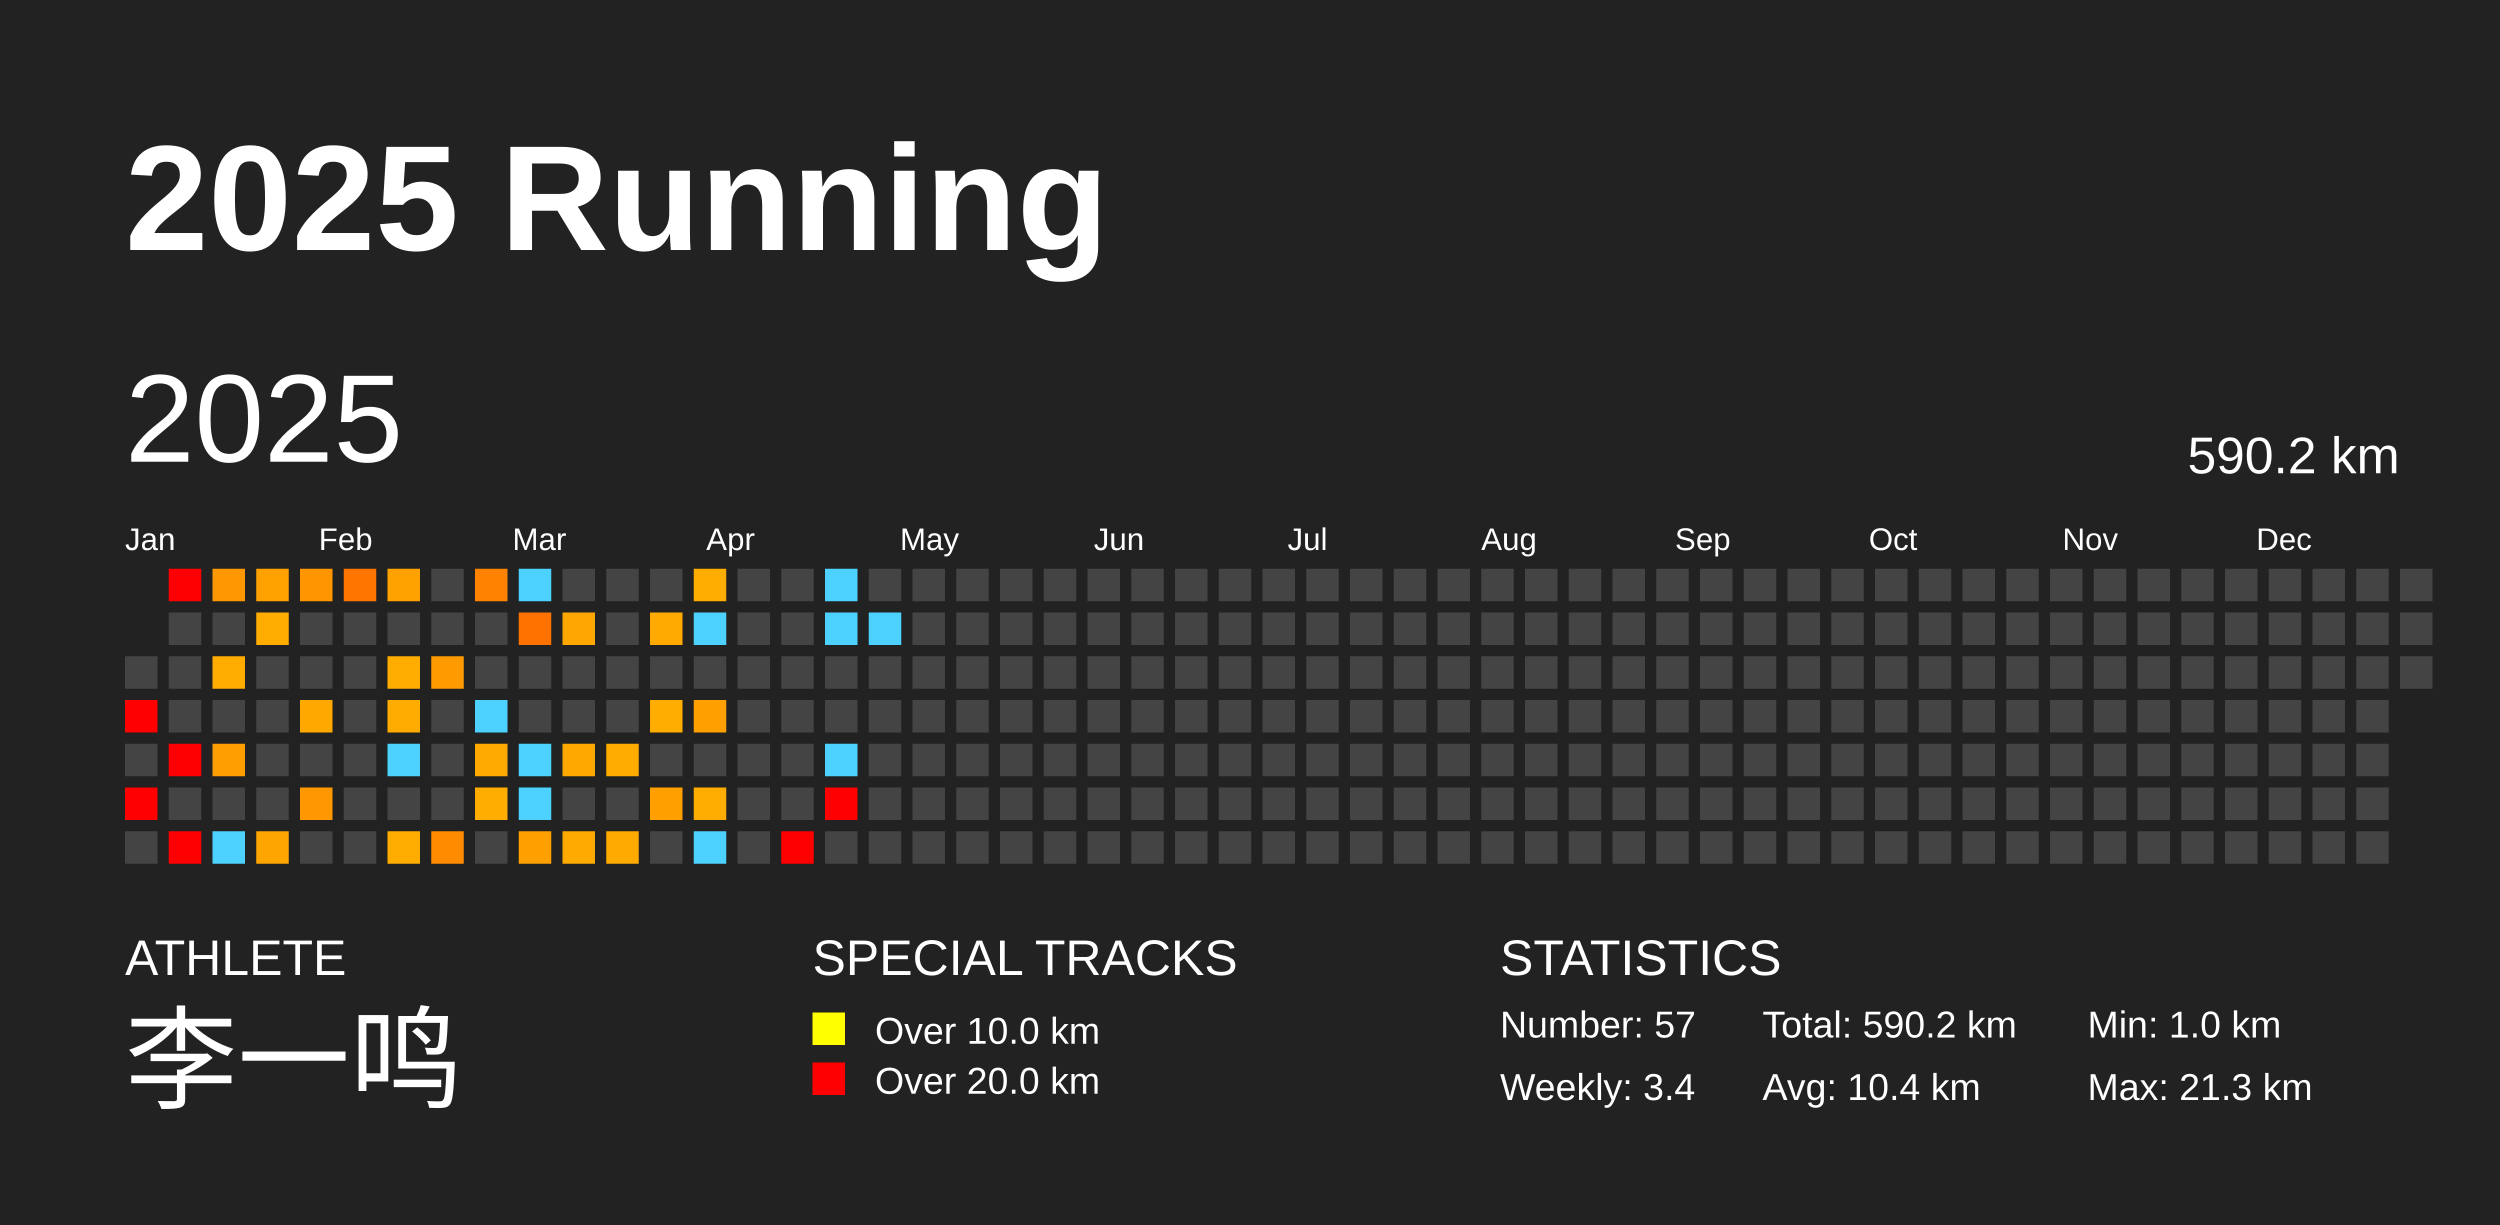
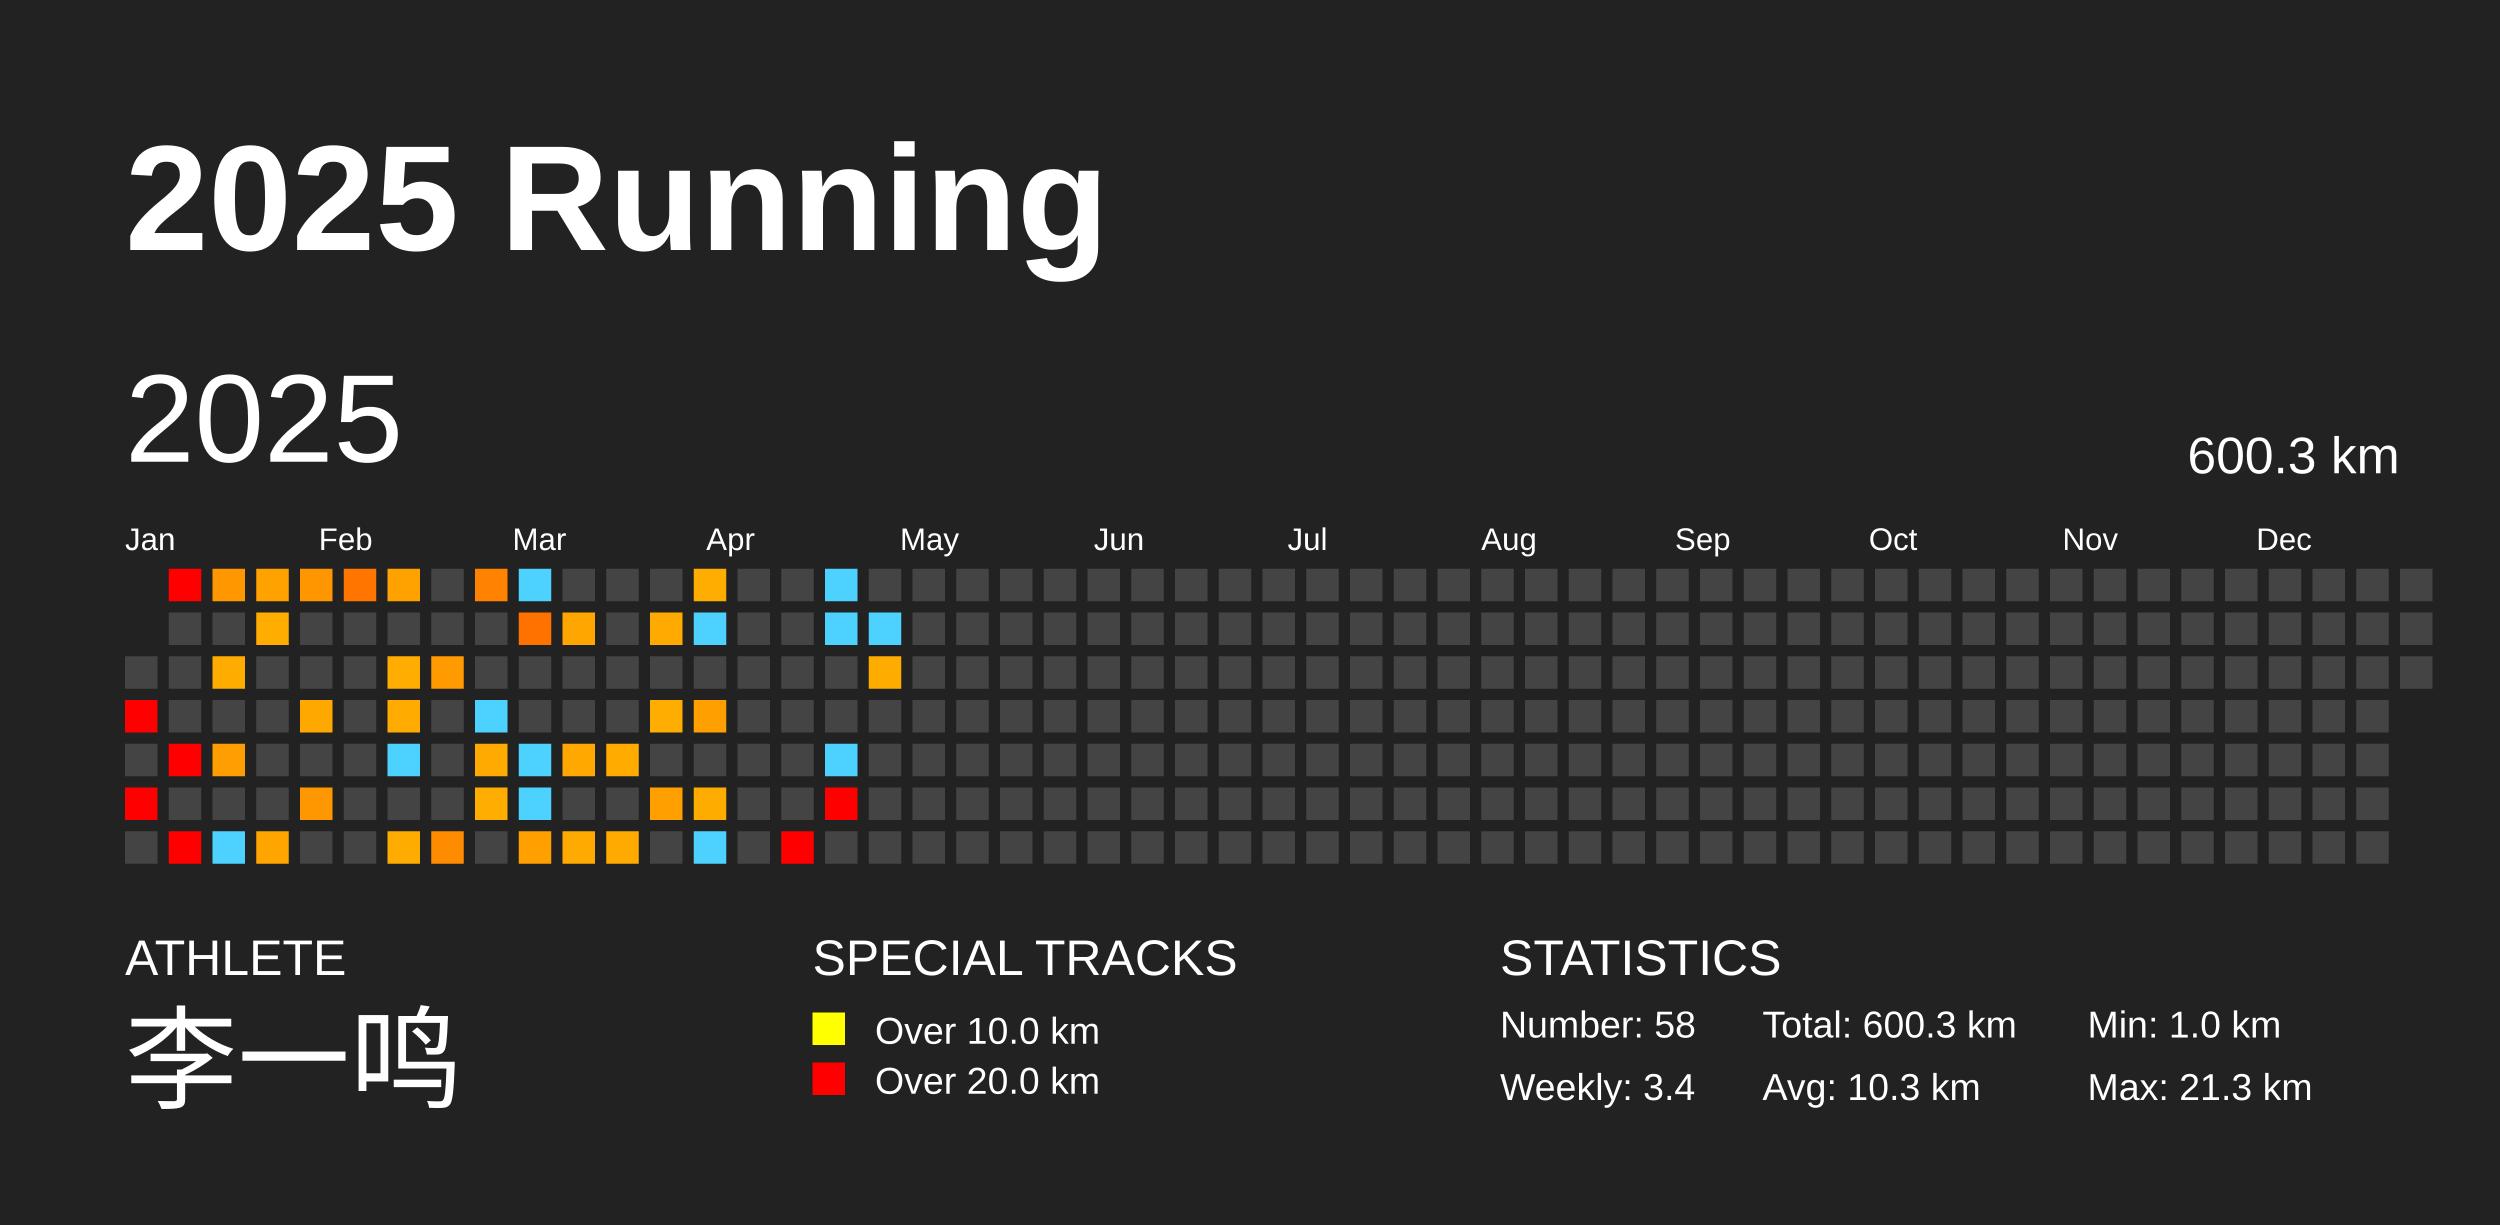
<svg xmlns="http://www.w3.org/2000/svg" baseProfile="full" height="98mm" version="1.1" viewBox="0,0,200,98" width="200mm">
  <defs />
  <rect fill="#222222" height="98" width="200" x="0" y="0" />
  <text fill="#FFFFFF" style="font-size:12px; font-family:Arial; font-weight:bold;" x="10" y="20">2025 Running</text>
  <text fill="#FFFFFF" style="font-size:4px; font-family:Arial" x="10" y="78">ATHLETE</text>
  <text fill="#FFFFFF" style="font-size:9px; font-family:Arial" x="10" y="88">李一鸣</text>
  <text fill="#FFFFFF" style="font-size:4px; font-family:Arial" x="65" y="78">SPECIAL TRACKS</text>
  <rect fill="yellow" height="2.6" width="2.6" x="65" y="81" />
  <text fill="#FFFFFF" style="font-size:3px; font-family:Arial" x="70" y="83.5">Over 10.0 km</text>
  <rect fill="red" height="2.6" width="2.6" x="65" y="85" />
  <text fill="#FFFFFF" style="font-size:3px; font-family:Arial" x="70" y="87.5">Over 20.0 km</text>
  <text fill="#FFFFFF" style="font-size:4px; font-family:Arial" x="120" y="78">STATISTICS</text>
-   <text fill="#FFFFFF" style="font-size:3px; font-family:Arial" x="120" y="83">Number: 57</text>
+   <text fill="#FFFFFF" style="font-size:3px; font-family:Arial" x="120" y="83">Number: 58</text>
  <text fill="#FFFFFF" style="font-size:3px; font-family:Arial" x="120" y="88">Weekly: 3.4</text>
-   <text fill="#FFFFFF" style="font-size:3px; font-family:Arial" x="141" y="83">Total: 590.2 km</text>
-   <text fill="#FFFFFF" style="font-size:3px; font-family:Arial" x="141" y="88">Avg: 10.4 km</text>
+   <text fill="#FFFFFF" style="font-size:3px; font-family:Arial" x="141" y="83">Total: 600.3 km</text>
+   <text fill="#FFFFFF" style="font-size:3px; font-family:Arial" x="141" y="88">Avg: 10.3 km</text>
  <text fill="#FFFFFF" style="font-size:3px; font-family:Arial" x="167" y="83">Min: 1.0 km</text>
  <text fill="#FFFFFF" style="font-size:3px; font-family:Arial" x="167" y="88">Max: 21.3 km</text>
  <text dominant-baseline="hanging" fill="#FFFFFF" style="font-size:10.0px; font-family:Arial;" x="10" y="30">2025</text>
-   <text dominant-baseline="hanging" fill="#FFFFFF" style="font-size:4.125px; font-family:Arial;" x="175" y="35">590.2 km</text>
+   <text dominant-baseline="hanging" fill="#FFFFFF" style="font-size:4.125px; font-family:Arial;" x="175" y="35">600.3 km</text>
  <text fill="#FFFFFF" style="font-size:2.5px; font-family:Arial" x="10.0" y="44">Jan</text>
  <text fill="#FFFFFF" style="font-size:2.5px; font-family:Arial" x="25.5" y="44">Feb</text>
  <text fill="#FFFFFF" style="font-size:2.5px; font-family:Arial" x="41.0" y="44">Mar</text>
  <text fill="#FFFFFF" style="font-size:2.5px; font-family:Arial" x="56.5" y="44">Apr</text>
  <text fill="#FFFFFF" style="font-size:2.5px; font-family:Arial" x="72.0" y="44">May</text>
  <text fill="#FFFFFF" style="font-size:2.5px; font-family:Arial" x="87.5" y="44">Jun</text>
  <text fill="#FFFFFF" style="font-size:2.5px; font-family:Arial" x="103.0" y="44">Jul</text>
  <text fill="#FFFFFF" style="font-size:2.5px; font-family:Arial" x="118.5" y="44">Aug</text>
  <text fill="#FFFFFF" style="font-size:2.5px; font-family:Arial" x="134.0" y="44">Sep</text>
  <text fill="#FFFFFF" style="font-size:2.5px; font-family:Arial" x="149.5" y="44">Oct</text>
  <text fill="#FFFFFF" style="font-size:2.5px; font-family:Arial" x="165.0" y="44">Nov</text>
  <text fill="#FFFFFF" style="font-size:2.5px; font-family:Arial" x="180.5" y="44">Dec</text>
  <rect fill="#444444" height="2.6" width="2.6" x="10.0" y="52.5" />
  <rect fill="red" height="2.6" width="2.6" x="10.0" y="56.0" />
  <rect fill="#444444" height="2.6" width="2.6" x="10.0" y="59.5" />
  <rect fill="red" height="2.6" width="2.6" x="10.0" y="63.0" />
  <rect fill="#444444" height="2.6" width="2.6" x="10.0" y="66.5" />
  <rect fill="red" height="2.6" width="2.6" x="13.5" y="45.5" />
  <rect fill="#444444" height="2.6" width="2.6" x="13.5" y="49.0" />
  <rect fill="#444444" height="2.6" width="2.6" x="13.5" y="52.5" />
  <rect fill="#444444" height="2.6" width="2.6" x="13.5" y="56.0" />
  <rect fill="red" height="2.6" width="2.6" x="13.5" y="59.5" />
  <rect fill="#444444" height="2.6" width="2.6" x="13.5" y="63.0" />
  <rect fill="red" height="2.6" width="2.6" x="13.5" y="66.5" />
  <rect fill="#ff9700" height="2.6" width="2.6" x="17.0" y="45.5" />
  <rect fill="#444444" height="2.6" width="2.6" x="17.0" y="49.0" />
  <rect fill="#ffac00" height="2.6" width="2.6" x="17.0" y="52.5" />
  <rect fill="#444444" height="2.6" width="2.6" x="17.0" y="56.0" />
  <rect fill="#ff9e00" height="2.6" width="2.6" x="17.0" y="59.5" />
  <rect fill="#444444" height="2.6" width="2.6" x="17.0" y="63.0" />
  <rect fill="#4dd2ff" height="2.6" width="2.6" x="17.0" y="66.5" />
  <rect fill="#ffa200" height="2.6" width="2.6" x="20.5" y="45.5" />
  <rect fill="#ffad00" height="2.6" width="2.6" x="20.5" y="49.0" />
  <rect fill="#444444" height="2.6" width="2.6" x="20.5" y="52.5" />
  <rect fill="#444444" height="2.6" width="2.6" x="20.5" y="56.0" />
  <rect fill="#444444" height="2.6" width="2.6" x="20.5" y="59.5" />
  <rect fill="#444444" height="2.6" width="2.6" x="20.5" y="63.0" />
  <rect fill="#ffa500" height="2.6" width="2.6" x="20.5" y="66.5" />
  <rect fill="#ff9600" height="2.6" width="2.6" x="24.0" y="45.5" />
  <rect fill="#444444" height="2.6" width="2.6" x="24.0" y="49.0" />
  <rect fill="#444444" height="2.6" width="2.6" x="24.0" y="52.5" />
  <rect fill="#ffa900" height="2.6" width="2.6" x="24.0" y="56.0" />
  <rect fill="#444444" height="2.6" width="2.6" x="24.0" y="59.5" />
  <rect fill="#ff9700" height="2.6" width="2.6" x="24.0" y="63.0" />
  <rect fill="#444444" height="2.6" width="2.6" x="24.0" y="66.5" />
  <rect fill="#ff7500" height="2.6" width="2.6" x="27.5" y="45.5" />
  <rect fill="#444444" height="2.6" width="2.6" x="27.5" y="49.0" />
  <rect fill="#444444" height="2.6" width="2.6" x="27.5" y="52.5" />
  <rect fill="#444444" height="2.6" width="2.6" x="27.5" y="56.0" />
  <rect fill="#444444" height="2.6" width="2.6" x="27.5" y="59.5" />
  <rect fill="#444444" height="2.6" width="2.6" x="27.5" y="63.0" />
  <rect fill="#444444" height="2.6" width="2.6" x="27.5" y="66.5" />
  <rect fill="#ffa200" height="2.6" width="2.6" x="31.0" y="45.5" />
  <rect fill="#444444" height="2.6" width="2.6" x="31.0" y="49.0" />
  <rect fill="#ffad00" height="2.6" width="2.6" x="31.0" y="52.5" />
  <rect fill="#ffab00" height="2.6" width="2.6" x="31.0" y="56.0" />
  <rect fill="#4dd2ff" height="2.6" width="2.6" x="31.0" y="59.5" />
  <rect fill="#444444" height="2.6" width="2.6" x="31.0" y="63.0" />
  <rect fill="#ffac00" height="2.6" width="2.6" x="31.0" y="66.5" />
  <rect fill="#444444" height="2.6" width="2.6" x="34.5" y="45.5" />
  <rect fill="#444444" height="2.6" width="2.6" x="34.5" y="49.0" />
  <rect fill="#ff9a00" height="2.6" width="2.6" x="34.5" y="52.5" />
  <rect fill="#444444" height="2.6" width="2.6" x="34.5" y="56.0" />
  <rect fill="#444444" height="2.6" width="2.6" x="34.5" y="59.5" />
  <rect fill="#444444" height="2.6" width="2.6" x="34.5" y="63.0" />
  <rect fill="#ff8b00" height="2.6" width="2.6" x="34.5" y="66.5" />
  <rect fill="#ff8200" height="2.6" width="2.6" x="38.0" y="45.5" />
  <rect fill="#444444" height="2.6" width="2.6" x="38.0" y="49.0" />
  <rect fill="#444444" height="2.6" width="2.6" x="38.0" y="52.5" />
  <rect fill="#4dd2ff" height="2.6" width="2.6" x="38.0" y="56.0" />
  <rect fill="#ffaa00" height="2.6" width="2.6" x="38.0" y="59.5" />
  <rect fill="#ffad00" height="2.6" width="2.6" x="38.0" y="63.0" />
  <rect fill="#444444" height="2.6" width="2.6" x="38.0" y="66.5" />
  <rect fill="#4dd2ff" height="2.6" width="2.6" x="41.5" y="45.5" />
  <rect fill="#ff7200" height="2.6" width="2.6" x="41.5" y="49.0" />
  <rect fill="#444444" height="2.6" width="2.6" x="41.5" y="52.5" />
  <rect fill="#444444" height="2.6" width="2.6" x="41.5" y="56.0" />
  <rect fill="#4dd2ff" height="2.6" width="2.6" x="41.5" y="59.5" />
  <rect fill="#4dd2ff" height="2.6" width="2.6" x="41.5" y="63.0" />
  <rect fill="#ffa000" height="2.6" width="2.6" x="41.5" y="66.5" />
  <rect fill="#444444" height="2.6" width="2.6" x="45.0" y="45.5" />
  <rect fill="#ffa600" height="2.6" width="2.6" x="45.0" y="49.0" />
  <rect fill="#444444" height="2.6" width="2.6" x="45.0" y="52.5" />
  <rect fill="#444444" height="2.6" width="2.6" x="45.0" y="56.0" />
  <rect fill="#ffa800" height="2.6" width="2.6" x="45.0" y="59.5" />
  <rect fill="#444444" height="2.6" width="2.6" x="45.0" y="63.0" />
  <rect fill="#ffaa00" height="2.6" width="2.6" x="45.0" y="66.5" />
  <rect fill="#444444" height="2.6" width="2.6" x="48.5" y="45.5" />
  <rect fill="#444444" height="2.6" width="2.6" x="48.5" y="49.0" />
  <rect fill="#444444" height="2.6" width="2.6" x="48.5" y="52.5" />
  <rect fill="#444444" height="2.6" width="2.6" x="48.5" y="56.0" />
  <rect fill="#ffab00" height="2.6" width="2.6" x="48.5" y="59.5" />
  <rect fill="#444444" height="2.6" width="2.6" x="48.5" y="63.0" />
  <rect fill="#ffaa00" height="2.6" width="2.6" x="48.5" y="66.5" />
  <rect fill="#444444" height="2.6" width="2.6" x="52.0" y="45.5" />
  <rect fill="#ffaa00" height="2.6" width="2.6" x="52.0" y="49.0" />
  <rect fill="#444444" height="2.6" width="2.6" x="52.0" y="52.5" />
  <rect fill="#ffad00" height="2.6" width="2.6" x="52.0" y="56.0" />
  <rect fill="#444444" height="2.6" width="2.6" x="52.0" y="59.5" />
  <rect fill="#ffa000" height="2.6" width="2.6" x="52.0" y="63.0" />
  <rect fill="#444444" height="2.6" width="2.6" x="52.0" y="66.5" />
  <rect fill="#ffad00" height="2.6" width="2.6" x="55.5" y="45.5" />
  <rect fill="#4dd2ff" height="2.6" width="2.6" x="55.5" y="49.0" />
  <rect fill="#444444" height="2.6" width="2.6" x="55.5" y="52.5" />
  <rect fill="#ffa000" height="2.6" width="2.6" x="55.5" y="56.0" />
  <rect fill="#444444" height="2.6" width="2.6" x="55.5" y="59.5" />
  <rect fill="#ffac00" height="2.6" width="2.6" x="55.5" y="63.0" />
  <rect fill="#4dd2ff" height="2.6" width="2.6" x="55.5" y="66.5" />
  <rect fill="#444444" height="2.6" width="2.6" x="59.0" y="45.5" />
  <rect fill="#444444" height="2.6" width="2.6" x="59.0" y="49.0" />
  <rect fill="#444444" height="2.6" width="2.6" x="59.0" y="52.5" />
  <rect fill="#444444" height="2.6" width="2.6" x="59.0" y="56.0" />
  <rect fill="#444444" height="2.6" width="2.6" x="59.0" y="59.5" />
  <rect fill="#444444" height="2.6" width="2.6" x="59.0" y="63.0" />
  <rect fill="#444444" height="2.6" width="2.6" x="59.0" y="66.5" />
  <rect fill="#444444" height="2.6" width="2.6" x="62.5" y="45.5" />
  <rect fill="#444444" height="2.6" width="2.6" x="62.5" y="49.0" />
  <rect fill="#444444" height="2.6" width="2.6" x="62.5" y="52.5" />
  <rect fill="#444444" height="2.6" width="2.6" x="62.5" y="56.0" />
  <rect fill="#444444" height="2.6" width="2.6" x="62.5" y="59.5" />
  <rect fill="#444444" height="2.6" width="2.6" x="62.5" y="63.0" />
  <rect fill="red" height="2.6" width="2.6" x="62.5" y="66.5" />
  <rect fill="#4dd2ff" height="2.6" width="2.6" x="66.0" y="45.5" />
  <rect fill="#4dd2ff" height="2.6" width="2.6" x="66.0" y="49.0" />
  <rect fill="#444444" height="2.6" width="2.6" x="66.0" y="52.5" />
  <rect fill="#444444" height="2.6" width="2.6" x="66.0" y="56.0" />
  <rect fill="#4dd2ff" height="2.6" width="2.6" x="66.0" y="59.5" />
  <rect fill="red" height="2.6" width="2.6" x="66.0" y="63.0" />
  <rect fill="#444444" height="2.6" width="2.6" x="66.0" y="66.5" />
  <rect fill="#444444" height="2.6" width="2.6" x="69.5" y="45.5" />
  <rect fill="#4dd2ff" height="2.6" width="2.6" x="69.5" y="49.0" />
-   <rect fill="#444444" height="2.6" width="2.6" x="69.5" y="52.5" />
+   <rect fill="#ffac00" height="2.6" width="2.6" x="69.5" y="52.5" />
  <rect fill="#444444" height="2.6" width="2.6" x="69.5" y="56.0" />
  <rect fill="#444444" height="2.6" width="2.6" x="69.5" y="59.5" />
  <rect fill="#444444" height="2.6" width="2.6" x="69.5" y="63.0" />
  <rect fill="#444444" height="2.6" width="2.6" x="69.5" y="66.5" />
  <rect fill="#444444" height="2.6" width="2.6" x="73.0" y="45.5" />
  <rect fill="#444444" height="2.6" width="2.6" x="73.0" y="49.0" />
  <rect fill="#444444" height="2.6" width="2.6" x="73.0" y="52.5" />
  <rect fill="#444444" height="2.6" width="2.6" x="73.0" y="56.0" />
  <rect fill="#444444" height="2.6" width="2.6" x="73.0" y="59.5" />
  <rect fill="#444444" height="2.6" width="2.6" x="73.0" y="63.0" />
  <rect fill="#444444" height="2.6" width="2.6" x="73.0" y="66.5" />
  <rect fill="#444444" height="2.6" width="2.6" x="76.5" y="45.5" />
  <rect fill="#444444" height="2.6" width="2.6" x="76.5" y="49.0" />
  <rect fill="#444444" height="2.6" width="2.6" x="76.5" y="52.5" />
  <rect fill="#444444" height="2.6" width="2.6" x="76.5" y="56.0" />
  <rect fill="#444444" height="2.6" width="2.6" x="76.5" y="59.5" />
  <rect fill="#444444" height="2.6" width="2.6" x="76.5" y="63.0" />
  <rect fill="#444444" height="2.6" width="2.6" x="76.5" y="66.5" />
  <rect fill="#444444" height="2.6" width="2.6" x="80.0" y="45.5" />
  <rect fill="#444444" height="2.6" width="2.6" x="80.0" y="49.0" />
  <rect fill="#444444" height="2.6" width="2.6" x="80.0" y="52.5" />
  <rect fill="#444444" height="2.6" width="2.6" x="80.0" y="56.0" />
  <rect fill="#444444" height="2.6" width="2.6" x="80.0" y="59.5" />
  <rect fill="#444444" height="2.6" width="2.6" x="80.0" y="63.0" />
  <rect fill="#444444" height="2.6" width="2.6" x="80.0" y="66.5" />
  <rect fill="#444444" height="2.6" width="2.6" x="83.5" y="45.5" />
  <rect fill="#444444" height="2.6" width="2.6" x="83.5" y="49.0" />
  <rect fill="#444444" height="2.6" width="2.6" x="83.5" y="52.5" />
  <rect fill="#444444" height="2.6" width="2.6" x="83.5" y="56.0" />
  <rect fill="#444444" height="2.6" width="2.6" x="83.5" y="59.5" />
  <rect fill="#444444" height="2.6" width="2.6" x="83.5" y="63.0" />
  <rect fill="#444444" height="2.6" width="2.6" x="83.5" y="66.5" />
  <rect fill="#444444" height="2.6" width="2.6" x="87.0" y="45.5" />
  <rect fill="#444444" height="2.6" width="2.6" x="87.0" y="49.0" />
  <rect fill="#444444" height="2.6" width="2.6" x="87.0" y="52.5" />
  <rect fill="#444444" height="2.6" width="2.6" x="87.0" y="56.0" />
  <rect fill="#444444" height="2.6" width="2.6" x="87.0" y="59.5" />
  <rect fill="#444444" height="2.6" width="2.6" x="87.0" y="63.0" />
  <rect fill="#444444" height="2.6" width="2.6" x="87.0" y="66.5" />
  <rect fill="#444444" height="2.6" width="2.6" x="90.5" y="45.5" />
  <rect fill="#444444" height="2.6" width="2.6" x="90.5" y="49.0" />
  <rect fill="#444444" height="2.6" width="2.6" x="90.5" y="52.5" />
  <rect fill="#444444" height="2.6" width="2.6" x="90.5" y="56.0" />
  <rect fill="#444444" height="2.6" width="2.6" x="90.5" y="59.5" />
  <rect fill="#444444" height="2.6" width="2.6" x="90.5" y="63.0" />
  <rect fill="#444444" height="2.6" width="2.6" x="90.5" y="66.5" />
  <rect fill="#444444" height="2.6" width="2.6" x="94.0" y="45.5" />
  <rect fill="#444444" height="2.6" width="2.6" x="94.0" y="49.0" />
  <rect fill="#444444" height="2.6" width="2.6" x="94.0" y="52.5" />
  <rect fill="#444444" height="2.6" width="2.6" x="94.0" y="56.0" />
  <rect fill="#444444" height="2.6" width="2.6" x="94.0" y="59.5" />
  <rect fill="#444444" height="2.6" width="2.6" x="94.0" y="63.0" />
  <rect fill="#444444" height="2.6" width="2.6" x="94.0" y="66.5" />
  <rect fill="#444444" height="2.6" width="2.6" x="97.5" y="45.5" />
  <rect fill="#444444" height="2.6" width="2.6" x="97.5" y="49.0" />
  <rect fill="#444444" height="2.6" width="2.6" x="97.5" y="52.5" />
  <rect fill="#444444" height="2.6" width="2.6" x="97.5" y="56.0" />
  <rect fill="#444444" height="2.6" width="2.6" x="97.5" y="59.5" />
  <rect fill="#444444" height="2.6" width="2.6" x="97.5" y="63.0" />
  <rect fill="#444444" height="2.6" width="2.6" x="97.5" y="66.5" />
  <rect fill="#444444" height="2.6" width="2.6" x="101.0" y="45.5" />
  <rect fill="#444444" height="2.6" width="2.6" x="101.0" y="49.0" />
  <rect fill="#444444" height="2.6" width="2.6" x="101.0" y="52.5" />
  <rect fill="#444444" height="2.6" width="2.6" x="101.0" y="56.0" />
  <rect fill="#444444" height="2.6" width="2.6" x="101.0" y="59.5" />
  <rect fill="#444444" height="2.6" width="2.6" x="101.0" y="63.0" />
  <rect fill="#444444" height="2.6" width="2.6" x="101.0" y="66.5" />
  <rect fill="#444444" height="2.6" width="2.6" x="104.5" y="45.5" />
  <rect fill="#444444" height="2.6" width="2.6" x="104.5" y="49.0" />
  <rect fill="#444444" height="2.6" width="2.6" x="104.5" y="52.5" />
  <rect fill="#444444" height="2.6" width="2.6" x="104.5" y="56.0" />
  <rect fill="#444444" height="2.6" width="2.6" x="104.5" y="59.5" />
  <rect fill="#444444" height="2.6" width="2.6" x="104.5" y="63.0" />
  <rect fill="#444444" height="2.6" width="2.6" x="104.5" y="66.5" />
  <rect fill="#444444" height="2.6" width="2.6" x="108.0" y="45.5" />
  <rect fill="#444444" height="2.6" width="2.6" x="108.0" y="49.0" />
  <rect fill="#444444" height="2.6" width="2.6" x="108.0" y="52.5" />
  <rect fill="#444444" height="2.6" width="2.6" x="108.0" y="56.0" />
  <rect fill="#444444" height="2.6" width="2.6" x="108.0" y="59.5" />
  <rect fill="#444444" height="2.6" width="2.6" x="108.0" y="63.0" />
  <rect fill="#444444" height="2.6" width="2.6" x="108.0" y="66.5" />
  <rect fill="#444444" height="2.6" width="2.6" x="111.5" y="45.5" />
  <rect fill="#444444" height="2.6" width="2.6" x="111.5" y="49.0" />
  <rect fill="#444444" height="2.6" width="2.6" x="111.5" y="52.5" />
  <rect fill="#444444" height="2.6" width="2.6" x="111.5" y="56.0" />
  <rect fill="#444444" height="2.6" width="2.6" x="111.5" y="59.5" />
  <rect fill="#444444" height="2.6" width="2.6" x="111.5" y="63.0" />
  <rect fill="#444444" height="2.6" width="2.6" x="111.5" y="66.5" />
  <rect fill="#444444" height="2.6" width="2.6" x="115.0" y="45.5" />
  <rect fill="#444444" height="2.6" width="2.6" x="115.0" y="49.0" />
  <rect fill="#444444" height="2.6" width="2.6" x="115.0" y="52.5" />
  <rect fill="#444444" height="2.6" width="2.6" x="115.0" y="56.0" />
  <rect fill="#444444" height="2.6" width="2.6" x="115.0" y="59.5" />
  <rect fill="#444444" height="2.6" width="2.6" x="115.0" y="63.0" />
  <rect fill="#444444" height="2.6" width="2.6" x="115.0" y="66.5" />
  <rect fill="#444444" height="2.6" width="2.6" x="118.5" y="45.5" />
  <rect fill="#444444" height="2.6" width="2.6" x="118.5" y="49.0" />
  <rect fill="#444444" height="2.6" width="2.6" x="118.5" y="52.5" />
  <rect fill="#444444" height="2.6" width="2.6" x="118.5" y="56.0" />
  <rect fill="#444444" height="2.6" width="2.6" x="118.5" y="59.5" />
  <rect fill="#444444" height="2.6" width="2.6" x="118.5" y="63.0" />
  <rect fill="#444444" height="2.6" width="2.6" x="118.5" y="66.5" />
  <rect fill="#444444" height="2.6" width="2.6" x="122.0" y="45.5" />
  <rect fill="#444444" height="2.6" width="2.6" x="122.0" y="49.0" />
  <rect fill="#444444" height="2.6" width="2.6" x="122.0" y="52.5" />
  <rect fill="#444444" height="2.6" width="2.6" x="122.0" y="56.0" />
  <rect fill="#444444" height="2.6" width="2.6" x="122.0" y="59.5" />
  <rect fill="#444444" height="2.6" width="2.6" x="122.0" y="63.0" />
  <rect fill="#444444" height="2.6" width="2.6" x="122.0" y="66.5" />
  <rect fill="#444444" height="2.6" width="2.6" x="125.5" y="45.5" />
  <rect fill="#444444" height="2.6" width="2.6" x="125.5" y="49.0" />
  <rect fill="#444444" height="2.6" width="2.6" x="125.5" y="52.5" />
  <rect fill="#444444" height="2.6" width="2.6" x="125.5" y="56.0" />
  <rect fill="#444444" height="2.6" width="2.6" x="125.5" y="59.5" />
  <rect fill="#444444" height="2.6" width="2.6" x="125.5" y="63.0" />
  <rect fill="#444444" height="2.6" width="2.6" x="125.5" y="66.5" />
  <rect fill="#444444" height="2.6" width="2.6" x="129.0" y="45.5" />
  <rect fill="#444444" height="2.6" width="2.6" x="129.0" y="49.0" />
  <rect fill="#444444" height="2.6" width="2.6" x="129.0" y="52.5" />
  <rect fill="#444444" height="2.6" width="2.6" x="129.0" y="56.0" />
  <rect fill="#444444" height="2.6" width="2.6" x="129.0" y="59.5" />
  <rect fill="#444444" height="2.6" width="2.6" x="129.0" y="63.0" />
  <rect fill="#444444" height="2.6" width="2.6" x="129.0" y="66.5" />
  <rect fill="#444444" height="2.6" width="2.6" x="132.5" y="45.5" />
  <rect fill="#444444" height="2.6" width="2.6" x="132.5" y="49.0" />
  <rect fill="#444444" height="2.6" width="2.6" x="132.5" y="52.5" />
  <rect fill="#444444" height="2.6" width="2.6" x="132.5" y="56.0" />
  <rect fill="#444444" height="2.6" width="2.6" x="132.5" y="59.5" />
  <rect fill="#444444" height="2.6" width="2.6" x="132.5" y="63.0" />
  <rect fill="#444444" height="2.6" width="2.6" x="132.5" y="66.5" />
  <rect fill="#444444" height="2.6" width="2.6" x="136.0" y="45.5" />
  <rect fill="#444444" height="2.6" width="2.6" x="136.0" y="49.0" />
  <rect fill="#444444" height="2.6" width="2.6" x="136.0" y="52.5" />
  <rect fill="#444444" height="2.6" width="2.6" x="136.0" y="56.0" />
  <rect fill="#444444" height="2.6" width="2.6" x="136.0" y="59.5" />
  <rect fill="#444444" height="2.6" width="2.6" x="136.0" y="63.0" />
  <rect fill="#444444" height="2.6" width="2.6" x="136.0" y="66.5" />
  <rect fill="#444444" height="2.6" width="2.6" x="139.5" y="45.5" />
  <rect fill="#444444" height="2.6" width="2.6" x="139.5" y="49.0" />
  <rect fill="#444444" height="2.6" width="2.6" x="139.5" y="52.5" />
  <rect fill="#444444" height="2.6" width="2.6" x="139.5" y="56.0" />
  <rect fill="#444444" height="2.6" width="2.6" x="139.5" y="59.5" />
  <rect fill="#444444" height="2.6" width="2.6" x="139.5" y="63.0" />
  <rect fill="#444444" height="2.6" width="2.6" x="139.5" y="66.5" />
  <rect fill="#444444" height="2.6" width="2.6" x="143.0" y="45.5" />
  <rect fill="#444444" height="2.6" width="2.6" x="143.0" y="49.0" />
  <rect fill="#444444" height="2.6" width="2.6" x="143.0" y="52.5" />
  <rect fill="#444444" height="2.6" width="2.6" x="143.0" y="56.0" />
  <rect fill="#444444" height="2.6" width="2.6" x="143.0" y="59.5" />
  <rect fill="#444444" height="2.6" width="2.6" x="143.0" y="63.0" />
  <rect fill="#444444" height="2.6" width="2.6" x="143.0" y="66.5" />
  <rect fill="#444444" height="2.6" width="2.6" x="146.5" y="45.5" />
  <rect fill="#444444" height="2.6" width="2.6" x="146.5" y="49.0" />
  <rect fill="#444444" height="2.6" width="2.6" x="146.5" y="52.5" />
  <rect fill="#444444" height="2.6" width="2.6" x="146.5" y="56.0" />
  <rect fill="#444444" height="2.6" width="2.6" x="146.5" y="59.5" />
  <rect fill="#444444" height="2.6" width="2.6" x="146.5" y="63.0" />
  <rect fill="#444444" height="2.6" width="2.6" x="146.5" y="66.5" />
  <rect fill="#444444" height="2.6" width="2.6" x="150.0" y="45.5" />
  <rect fill="#444444" height="2.6" width="2.6" x="150.0" y="49.0" />
  <rect fill="#444444" height="2.6" width="2.6" x="150.0" y="52.5" />
  <rect fill="#444444" height="2.6" width="2.6" x="150.0" y="56.0" />
  <rect fill="#444444" height="2.6" width="2.6" x="150.0" y="59.5" />
  <rect fill="#444444" height="2.6" width="2.6" x="150.0" y="63.0" />
  <rect fill="#444444" height="2.6" width="2.6" x="150.0" y="66.5" />
  <rect fill="#444444" height="2.6" width="2.6" x="153.5" y="45.5" />
  <rect fill="#444444" height="2.6" width="2.6" x="153.5" y="49.0" />
  <rect fill="#444444" height="2.6" width="2.6" x="153.5" y="52.5" />
  <rect fill="#444444" height="2.6" width="2.6" x="153.5" y="56.0" />
  <rect fill="#444444" height="2.6" width="2.6" x="153.5" y="59.5" />
  <rect fill="#444444" height="2.6" width="2.6" x="153.5" y="63.0" />
  <rect fill="#444444" height="2.6" width="2.6" x="153.5" y="66.5" />
  <rect fill="#444444" height="2.6" width="2.6" x="157.0" y="45.5" />
  <rect fill="#444444" height="2.6" width="2.6" x="157.0" y="49.0" />
  <rect fill="#444444" height="2.6" width="2.6" x="157.0" y="52.5" />
  <rect fill="#444444" height="2.6" width="2.6" x="157.0" y="56.0" />
  <rect fill="#444444" height="2.6" width="2.6" x="157.0" y="59.5" />
  <rect fill="#444444" height="2.6" width="2.6" x="157.0" y="63.0" />
  <rect fill="#444444" height="2.6" width="2.6" x="157.0" y="66.5" />
  <rect fill="#444444" height="2.6" width="2.6" x="160.5" y="45.5" />
  <rect fill="#444444" height="2.6" width="2.6" x="160.5" y="49.0" />
  <rect fill="#444444" height="2.6" width="2.6" x="160.5" y="52.5" />
  <rect fill="#444444" height="2.6" width="2.6" x="160.5" y="56.0" />
  <rect fill="#444444" height="2.6" width="2.6" x="160.5" y="59.5" />
  <rect fill="#444444" height="2.6" width="2.6" x="160.5" y="63.0" />
  <rect fill="#444444" height="2.6" width="2.6" x="160.5" y="66.5" />
  <rect fill="#444444" height="2.6" width="2.6" x="164.0" y="45.5" />
  <rect fill="#444444" height="2.6" width="2.6" x="164.0" y="49.0" />
  <rect fill="#444444" height="2.6" width="2.6" x="164.0" y="52.5" />
  <rect fill="#444444" height="2.6" width="2.6" x="164.0" y="56.0" />
  <rect fill="#444444" height="2.6" width="2.6" x="164.0" y="59.5" />
  <rect fill="#444444" height="2.6" width="2.6" x="164.0" y="63.0" />
  <rect fill="#444444" height="2.6" width="2.6" x="164.0" y="66.5" />
  <rect fill="#444444" height="2.6" width="2.6" x="167.5" y="45.5" />
  <rect fill="#444444" height="2.6" width="2.6" x="167.5" y="49.0" />
  <rect fill="#444444" height="2.6" width="2.6" x="167.5" y="52.5" />
  <rect fill="#444444" height="2.6" width="2.6" x="167.5" y="56.0" />
  <rect fill="#444444" height="2.6" width="2.6" x="167.5" y="59.5" />
  <rect fill="#444444" height="2.6" width="2.6" x="167.5" y="63.0" />
  <rect fill="#444444" height="2.6" width="2.6" x="167.5" y="66.5" />
  <rect fill="#444444" height="2.6" width="2.6" x="171.0" y="45.5" />
  <rect fill="#444444" height="2.6" width="2.6" x="171.0" y="49.0" />
  <rect fill="#444444" height="2.6" width="2.6" x="171.0" y="52.5" />
  <rect fill="#444444" height="2.6" width="2.6" x="171.0" y="56.0" />
  <rect fill="#444444" height="2.6" width="2.6" x="171.0" y="59.5" />
  <rect fill="#444444" height="2.6" width="2.6" x="171.0" y="63.0" />
  <rect fill="#444444" height="2.6" width="2.6" x="171.0" y="66.5" />
  <rect fill="#444444" height="2.6" width="2.6" x="174.5" y="45.5" />
  <rect fill="#444444" height="2.6" width="2.6" x="174.5" y="49.0" />
  <rect fill="#444444" height="2.6" width="2.6" x="174.5" y="52.5" />
  <rect fill="#444444" height="2.6" width="2.6" x="174.5" y="56.0" />
  <rect fill="#444444" height="2.6" width="2.6" x="174.5" y="59.5" />
  <rect fill="#444444" height="2.6" width="2.6" x="174.5" y="63.0" />
  <rect fill="#444444" height="2.6" width="2.6" x="174.5" y="66.5" />
  <rect fill="#444444" height="2.6" width="2.6" x="178.0" y="45.5" />
  <rect fill="#444444" height="2.6" width="2.6" x="178.0" y="49.0" />
  <rect fill="#444444" height="2.6" width="2.6" x="178.0" y="52.5" />
  <rect fill="#444444" height="2.6" width="2.6" x="178.0" y="56.0" />
  <rect fill="#444444" height="2.6" width="2.6" x="178.0" y="59.5" />
  <rect fill="#444444" height="2.6" width="2.6" x="178.0" y="63.0" />
  <rect fill="#444444" height="2.6" width="2.6" x="178.0" y="66.5" />
  <rect fill="#444444" height="2.6" width="2.6" x="181.5" y="45.5" />
  <rect fill="#444444" height="2.6" width="2.6" x="181.5" y="49.0" />
  <rect fill="#444444" height="2.6" width="2.6" x="181.5" y="52.5" />
  <rect fill="#444444" height="2.6" width="2.6" x="181.5" y="56.0" />
  <rect fill="#444444" height="2.6" width="2.6" x="181.5" y="59.5" />
  <rect fill="#444444" height="2.6" width="2.6" x="181.5" y="63.0" />
  <rect fill="#444444" height="2.6" width="2.6" x="181.5" y="66.5" />
  <rect fill="#444444" height="2.6" width="2.6" x="185.0" y="45.5" />
  <rect fill="#444444" height="2.6" width="2.6" x="185.0" y="49.0" />
  <rect fill="#444444" height="2.6" width="2.6" x="185.0" y="52.5" />
  <rect fill="#444444" height="2.6" width="2.6" x="185.0" y="56.0" />
  <rect fill="#444444" height="2.6" width="2.6" x="185.0" y="59.5" />
  <rect fill="#444444" height="2.6" width="2.6" x="185.0" y="63.0" />
  <rect fill="#444444" height="2.6" width="2.6" x="185.0" y="66.5" />
  <rect fill="#444444" height="2.6" width="2.6" x="188.5" y="45.5" />
  <rect fill="#444444" height="2.6" width="2.6" x="188.5" y="49.0" />
  <rect fill="#444444" height="2.6" width="2.6" x="188.5" y="52.5" />
  <rect fill="#444444" height="2.6" width="2.6" x="188.5" y="56.0" />
  <rect fill="#444444" height="2.6" width="2.6" x="188.5" y="59.5" />
  <rect fill="#444444" height="2.6" width="2.6" x="188.5" y="63.0" />
  <rect fill="#444444" height="2.6" width="2.6" x="188.5" y="66.5" />
  <rect fill="#444444" height="2.6" width="2.6" x="192.0" y="45.5" />
  <rect fill="#444444" height="2.6" width="2.6" x="192.0" y="49.0" />
  <rect fill="#444444" height="2.6" width="2.6" x="192.0" y="52.5" />
</svg>
